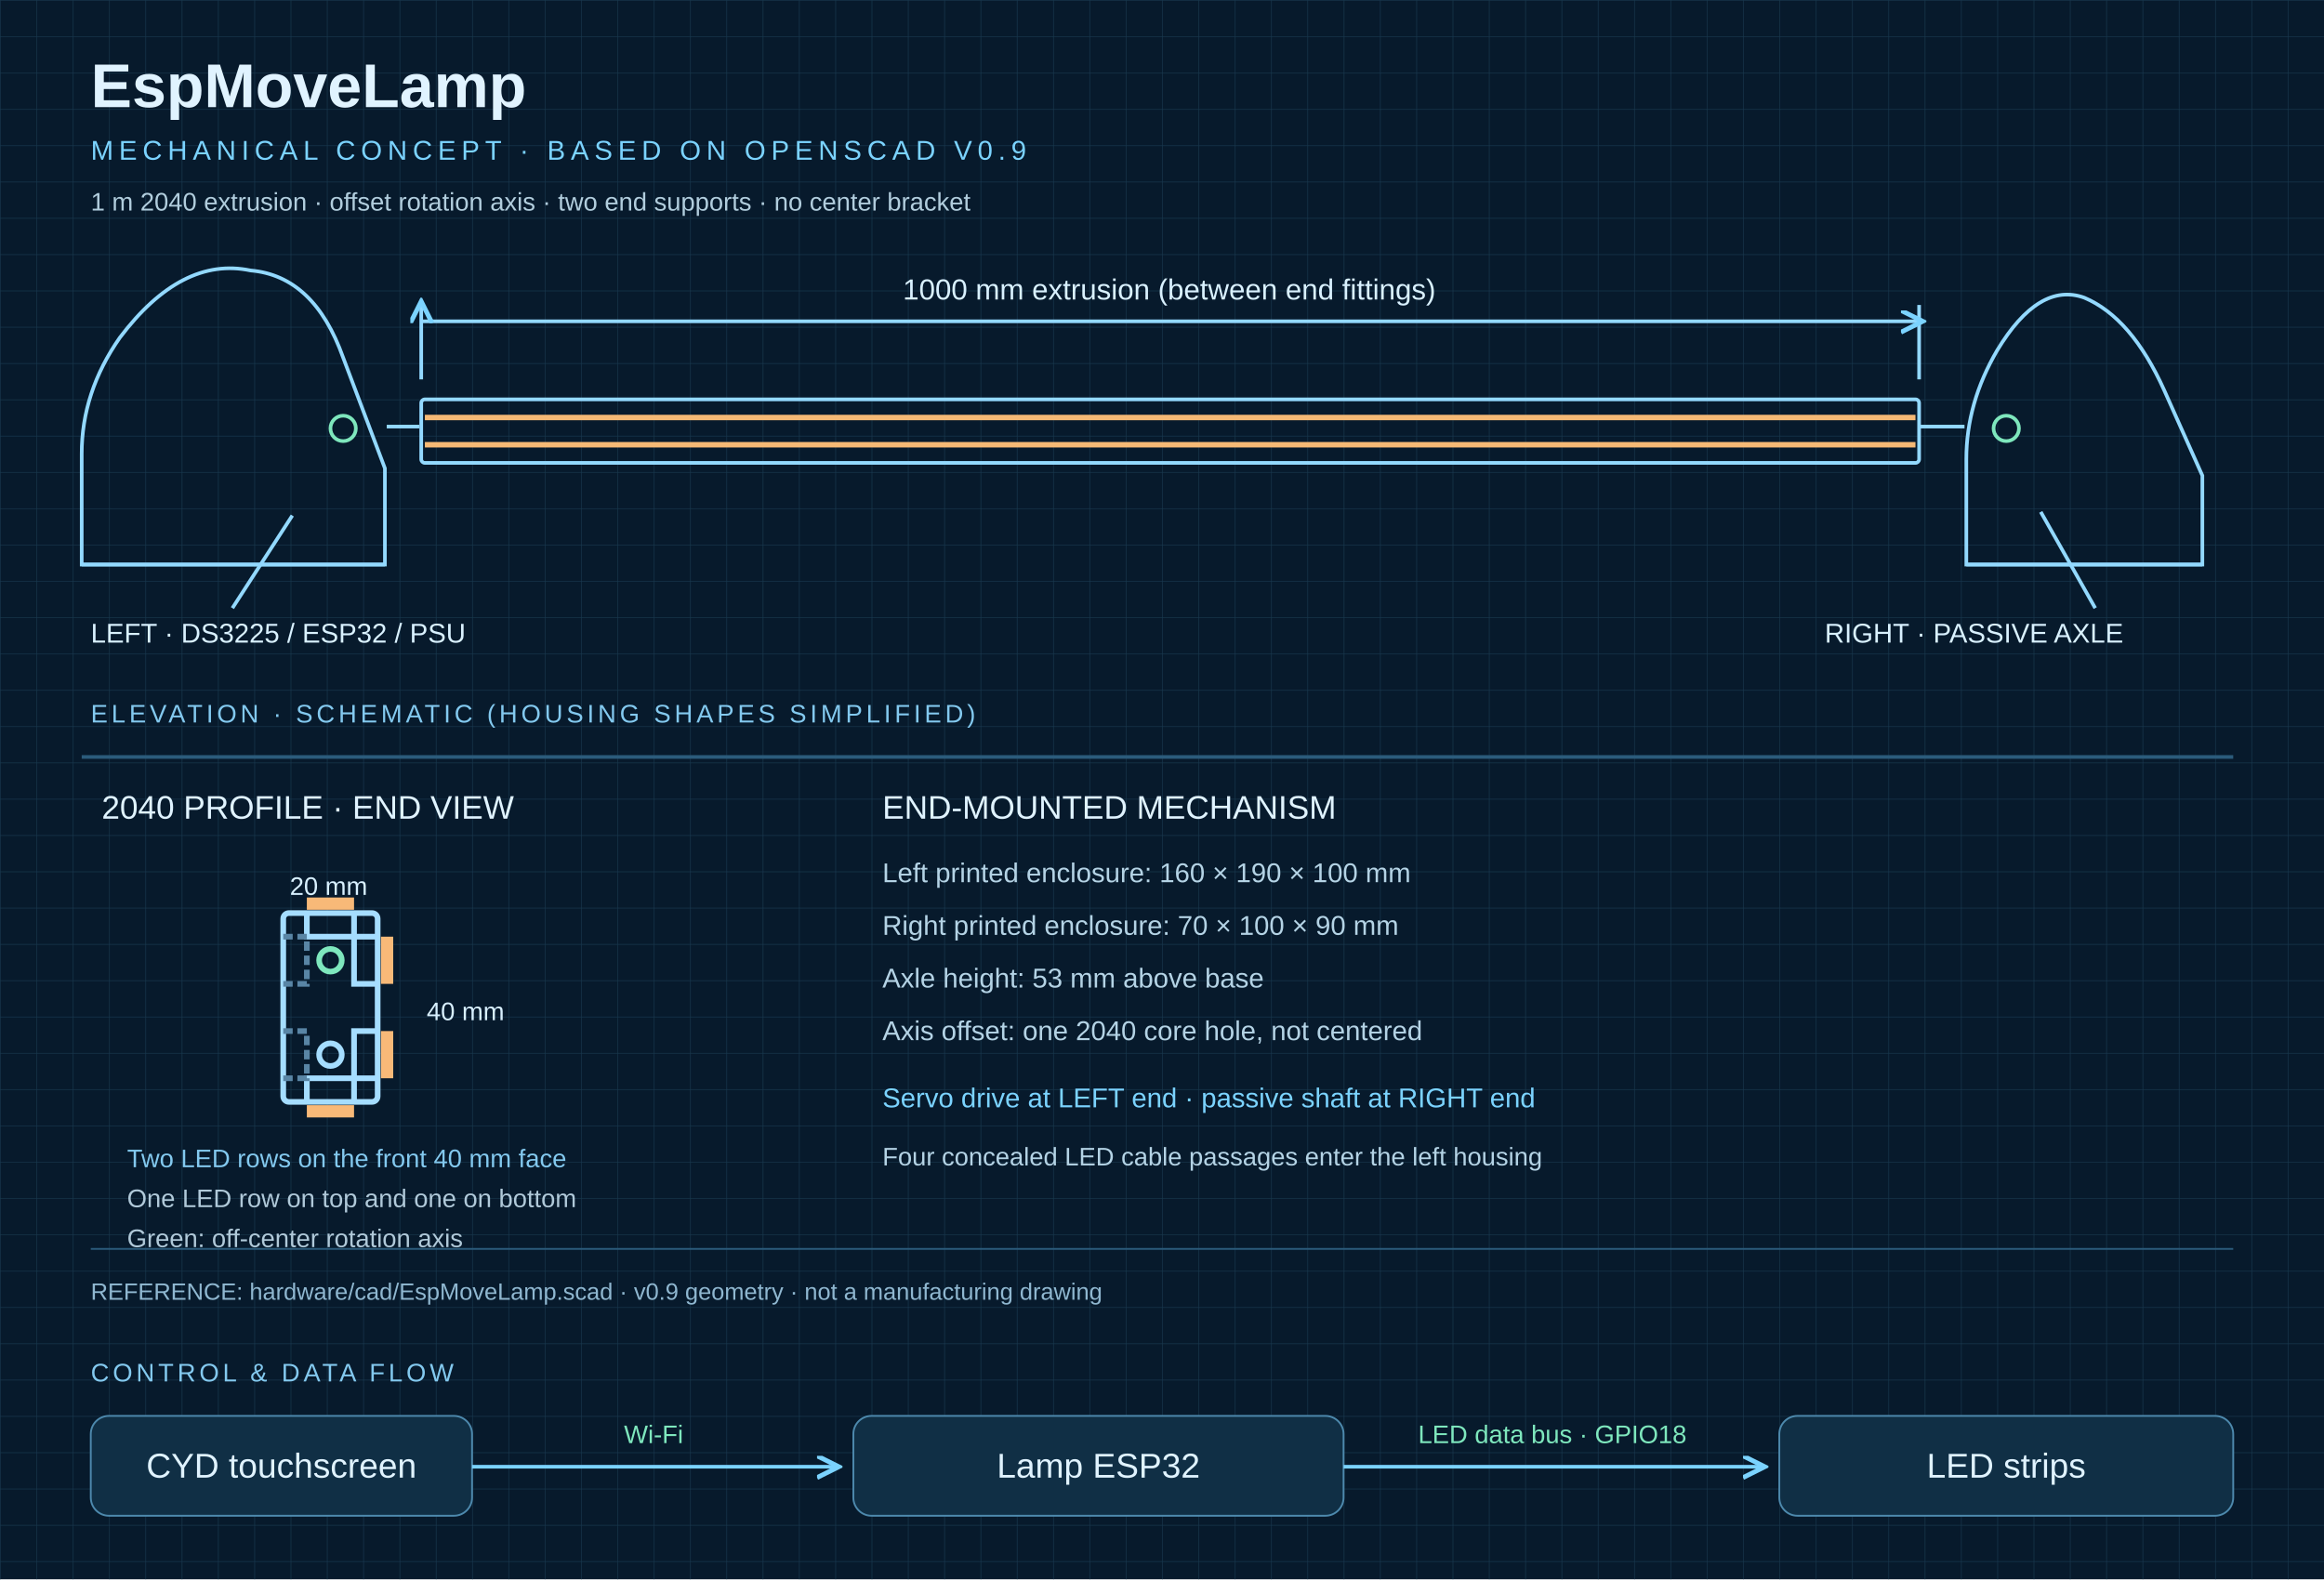
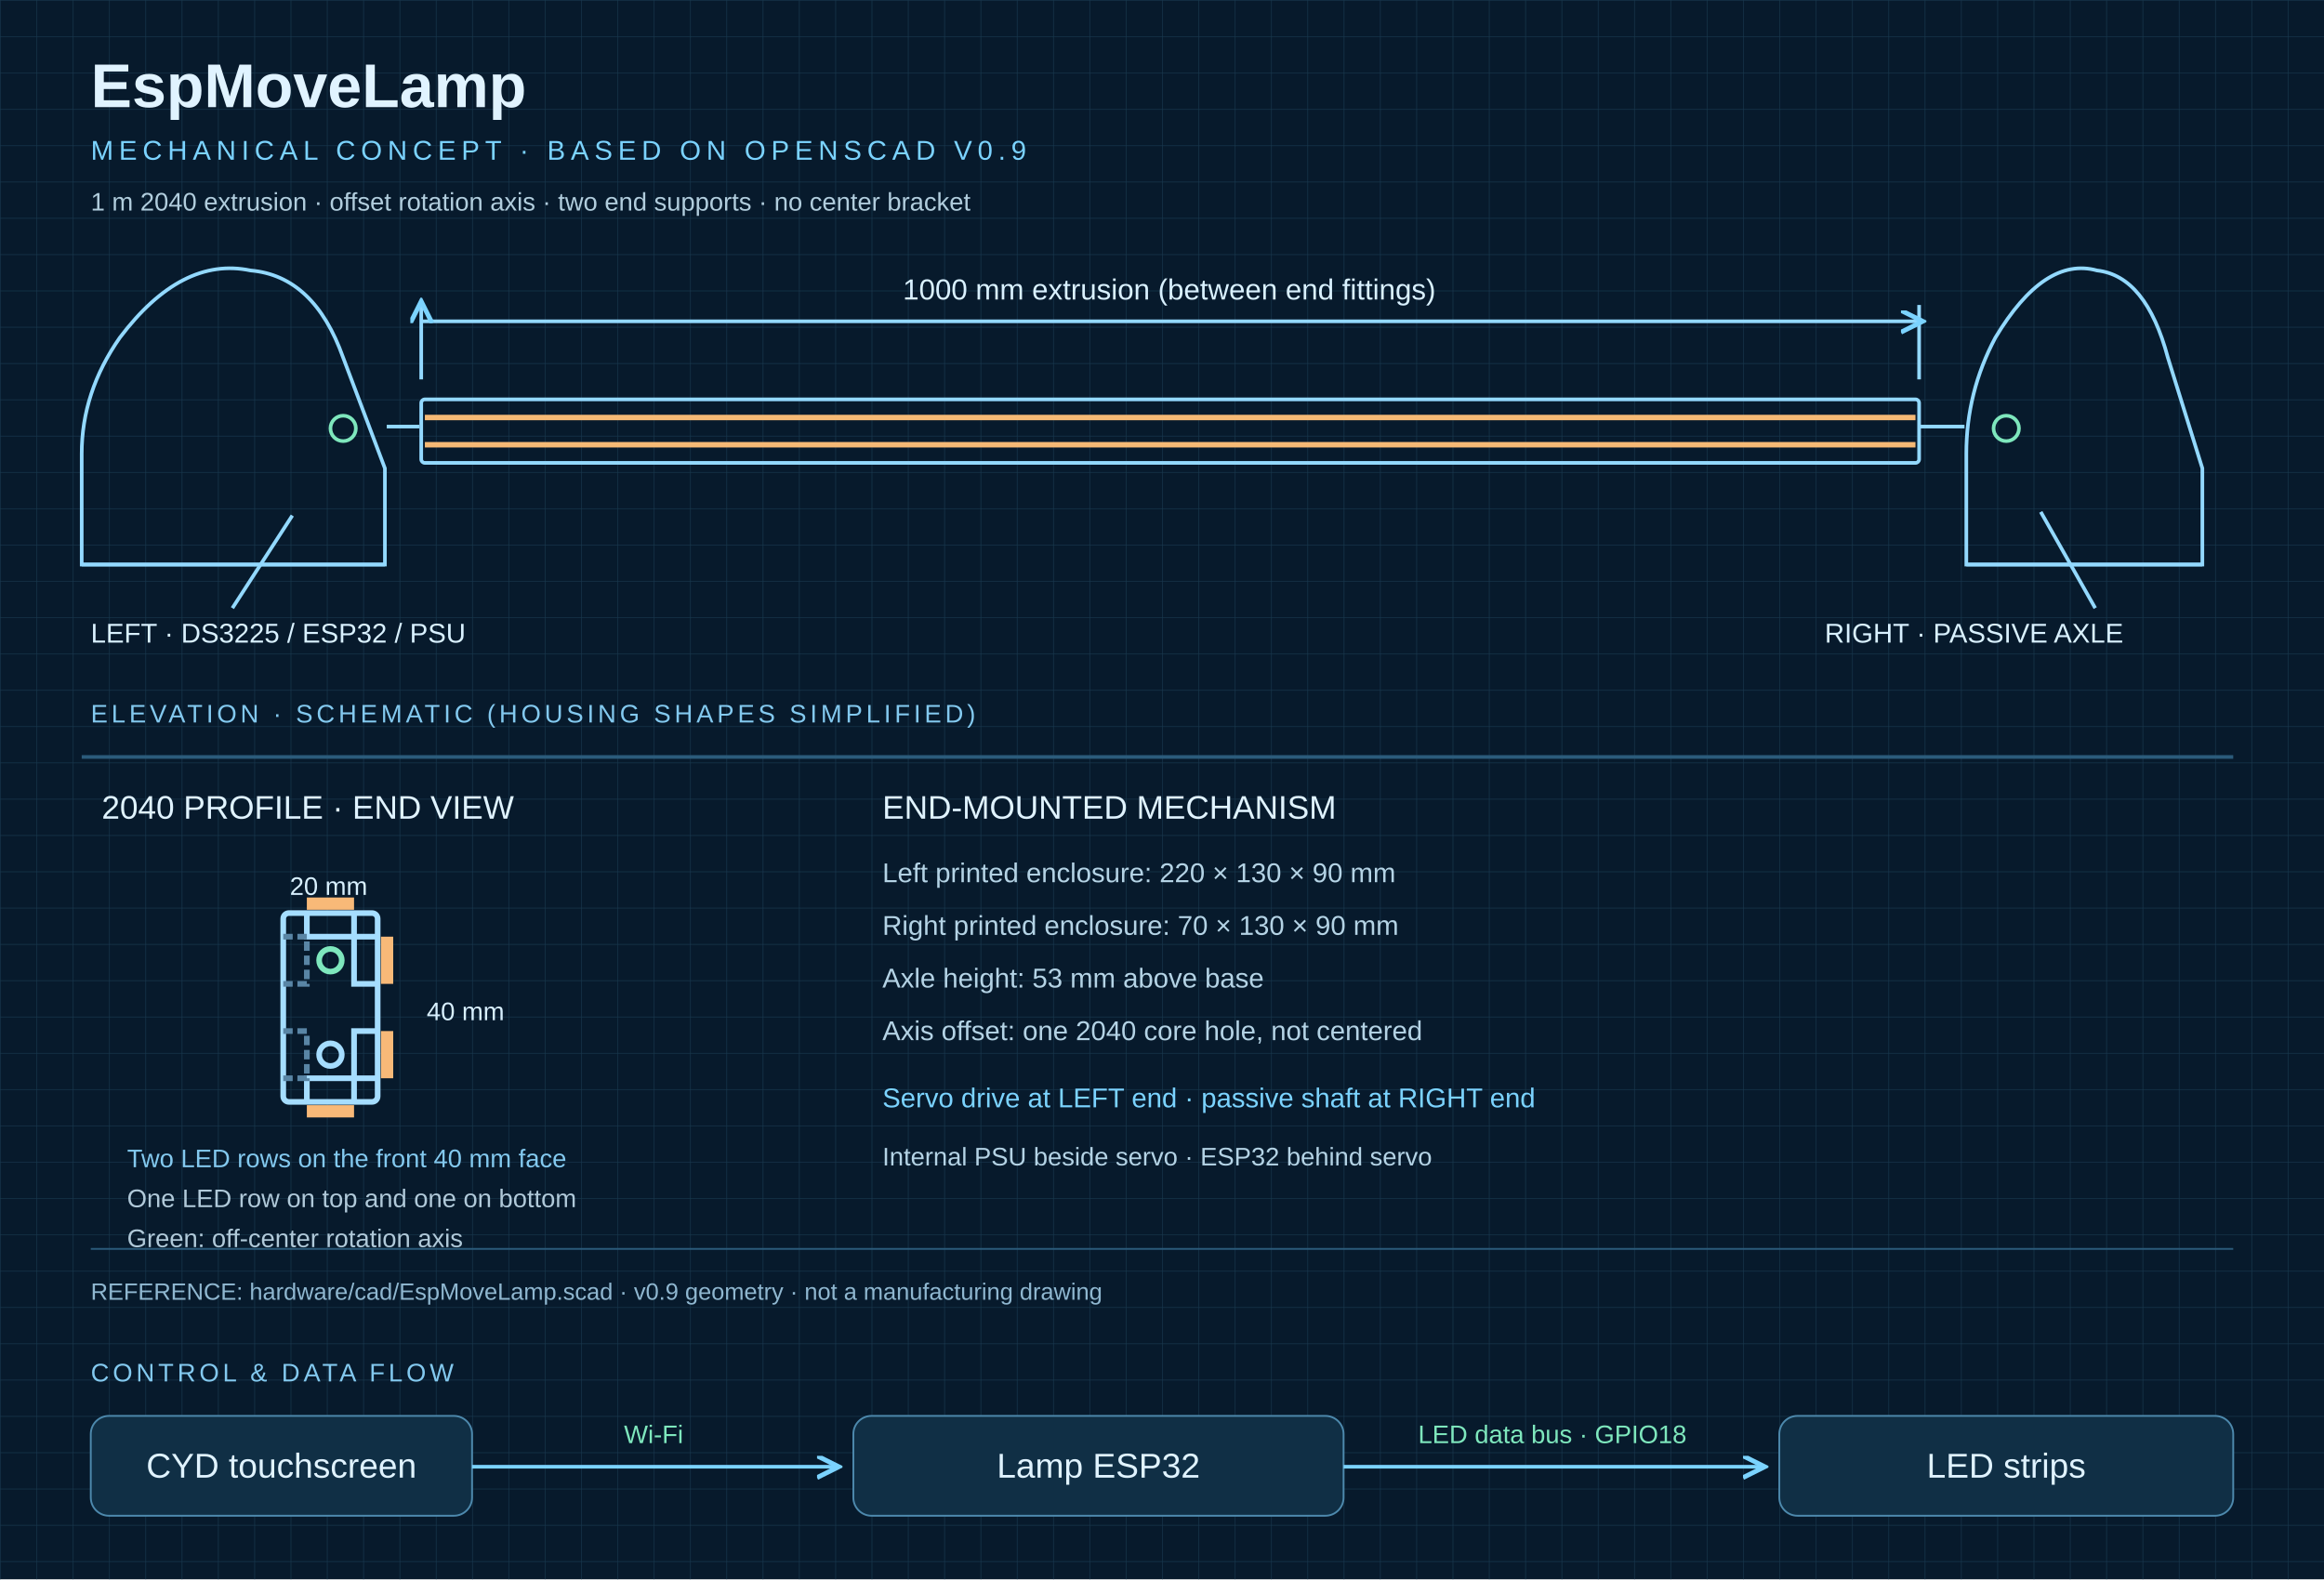
<svg xmlns="http://www.w3.org/2000/svg" viewBox="0 0 1280 870" role="img" aria-label="EspMoveLamp CAD-based concept blueprint with left electronics stand, right passive axle stand, and 20 by 40 millimeter extrusion">
  <defs>
    <pattern id="grid" width="20" height="20" patternUnits="userSpaceOnUse">
      <path d="M20 0H0V20" fill="none" stroke="#18374d" stroke-width=".65" />
    </pattern>
    <marker id="arrow" markerWidth="7" markerHeight="7" refX="5" refY="3" orient="auto-start-reverse">
      <path d="M0 0L6 3L0 6" fill="none" stroke="#7bd3ff" stroke-width="1.3" />
    </marker>
  </defs>
  <rect width="1280" height="870" fill="#071a2c" />
  <rect width="1280" height="870" fill="url(#grid)" />
  <g font-family="Arial,Helvetica,sans-serif">
    <text x="50" y="59" font-size="34" fill="#e0f3ff" font-weight="bold">EspMoveLamp</text>
    <text x="50" y="88" font-size="15" fill="#7bd3ff" letter-spacing="3">MECHANICAL CONCEPT · BASED ON OPENSCAD V0.9</text>
    <text x="50" y="116" font-size="14" fill="#b1cddd">1 m 2040 extrusion · offset rotation axis · two end supports · no center bracket</text>
  </g>
  <g stroke="#93d9ff" stroke-width="2" fill="none">
    <rect x="232" y="220" width="825" height="35" rx="2" />
    <path d="M234 230H1055M234 245H1055" stroke="#f5b975" stroke-width="3" />
    <path d="M45 311V250Q45 216 66 186Q100 141 138 149Q173 152 189 197L212 258V311Z" />
-     <path d="M1083 311V253Q1083 222 1100 193Q1123 155 1148 164Q1174 175 1192 215L1213 262V311Z" />
+     <path d="M1083 311V250Q1083 216 1099 186Q1126 141 1155 149Q1182 152 1194 197L1213 258V311Z" />
    <path d="M45 311H212M1083 311H1213" />
    <circle cx="189" cy="236" r="7" stroke="#7ee7bd" />
    <circle cx="1105" cy="236" r="7" stroke="#7ee7bd" />
    <path d="M213 235H231M1057 235H1082" />
    <path d="M232 168V209M1057 168V209M232 177H1057" marker-start="url(#arrow)" marker-end="url(#arrow)" />
    <path d="M128 335L161 284M1154 335L1124 282" />
  </g>
  <g font-family="Arial,Helvetica,sans-serif" fill="#d9f1ff">
    <text x="644" y="165" text-anchor="middle" font-size="16">1000 mm extrusion (between end fittings)</text>
    <text x="50" y="354" font-size="15">LEFT · DS3225 / ESP32 / PSU</text>
    <text x="1005" y="354" font-size="15">RIGHT · PASSIVE AXLE</text>
    <text x="50" y="398" font-size="14" fill="#83c9ef" letter-spacing="2">ELEVATION · SCHEMATIC (HOUSING SHAPES SIMPLIFIED)</text>
  </g>
  <path d="M45 417H1230" stroke="#2b5b7b" stroke-width="2" />
  <g transform="translate(56 451)" font-family="Arial,Helvetica,sans-serif">
    <text x="0" y="0" font-size="18" fill="#e0f3ff">2040 PROFILE · END VIEW</text>
    <g transform="translate(100 52) scale(2.6)" fill="none" stroke="#a5ddff" stroke-width="1.2">
      <rect x="0" y="0" width="20" height="40" rx="1.2" />
      <path d="M5 0V5H15V0M5 40V35H15V40" />
      <path d="M20 5H15V15H20M20 25H15V35H20" />
      <path d="M0 5H5V15H0M0 25H5V35H0" stroke="#5985a5" stroke-dasharray="2 1" />
      <circle cx="10" cy="10" r="2.4" stroke="#7ee7bd" />
      <circle cx="10" cy="30" r="2.4" />
      <path d="M5 -2H15M5 42H15M22 5V15M22 25V35" stroke="#f8b978" stroke-width="2.6" />
    </g>
    <g fill="#d8f0ff" font-size="14">
      <text x="125" y="42" text-anchor="middle">20 mm</text>
      <text x="179" y="111">40 mm</text>
      <text x="14" y="192" fill="#83c9ef">Two LED rows on the front 40 mm face</text>
      <text x="14" y="214" fill="#b0c9d9">One LED row on top and one on bottom</text>
      <text x="14" y="236" fill="#b0c9d9">Green: off-center rotation axis</text>
    </g>
  </g>
  <g font-family="Arial,Helvetica,sans-serif">
    <text x="486" y="451" font-size="18" fill="#e0f3ff">END-MOUNTED MECHANISM</text>
-     <text x="486" y="486" font-size="15" fill="#b4d3e5">Left printed enclosure: 160 × 190 × 100 mm</text>
-     <text x="486" y="515" font-size="15" fill="#b4d3e5">Right printed enclosure: 70 × 100 × 90 mm</text>
+     <text x="486" y="486" font-size="15" fill="#b4d3e5">Left printed enclosure: 220 × 130 × 90 mm</text>
+     <text x="486" y="515" font-size="15" fill="#b4d3e5">Right printed enclosure: 70 × 130 × 90 mm</text>
    <text x="486" y="544" font-size="15" fill="#b4d3e5">Axle height: 53 mm above base</text>
    <text x="486" y="573" font-size="15" fill="#b4d3e5">Axis offset: one 2040 core hole, not centered</text>
    <text x="486" y="610" font-size="15" fill="#7bd3ff">Servo drive at LEFT end · passive shaft at RIGHT end</text>
-     <text x="486" y="642" font-size="14" fill="#b4d3e5">Four concealed LED cable passages enter the left housing</text>
+     <text x="486" y="642" font-size="14" fill="#b4d3e5">Internal PSU beside servo · ESP32 behind servo</text>
  </g>
  <path d="M50 688H1230" stroke="#2b5b7b" />
  <text x="50" y="716" font-family="Arial" font-size="13" fill="#8fb7d0">REFERENCE: hardware/cad/EspMoveLamp.scad · v0.9 geometry · not a manufacturing drawing</text>
  <g font-family="Arial,Helvetica,sans-serif">
    <text x="50" y="761" font-size="14" fill="#83c9ef" letter-spacing="2">CONTROL &amp; DATA FLOW</text>
    <g fill="#102f45" stroke="#4d89ad">
      <rect x="50" y="780" width="210" height="55" rx="10" />
      <rect x="470" y="780" width="270" height="55" rx="10" />
      <rect x="980" y="780" width="250" height="55" rx="10" />
    </g>
    <g fill="#e0f3ff" font-size="19" text-anchor="middle">
      <text x="155" y="814">CYD touchscreen</text>
      <text x="605" y="814">Lamp ESP32</text>
      <text x="1105" y="814">LED strips</text>
    </g>
    <g fill="none" stroke="#7bd3ff" stroke-width="2" marker-end="url(#arrow)">
      <path d="M260 808H460" />
      <path d="M740 808H970" />
    </g>
    <g fill="#7ee7bd" font-size="14" text-anchor="middle">
      <text x="360" y="795">Wi-Fi</text>
      <text x="855" y="795">LED data bus · GPIO18</text>
    </g>
  </g>
</svg>
